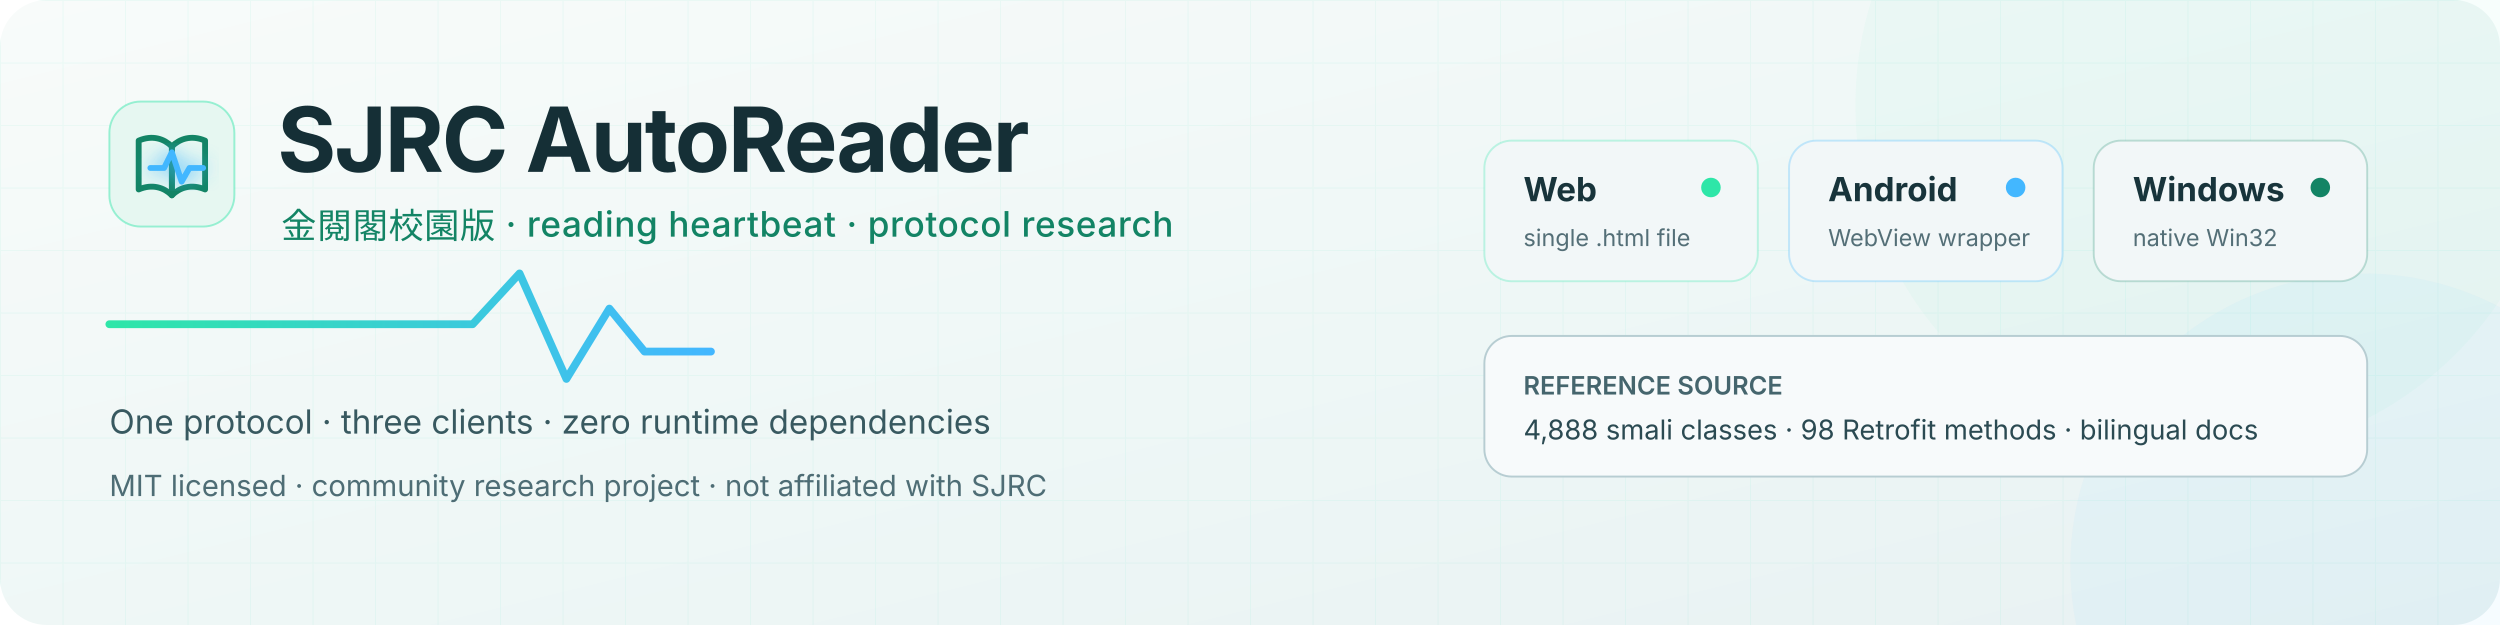
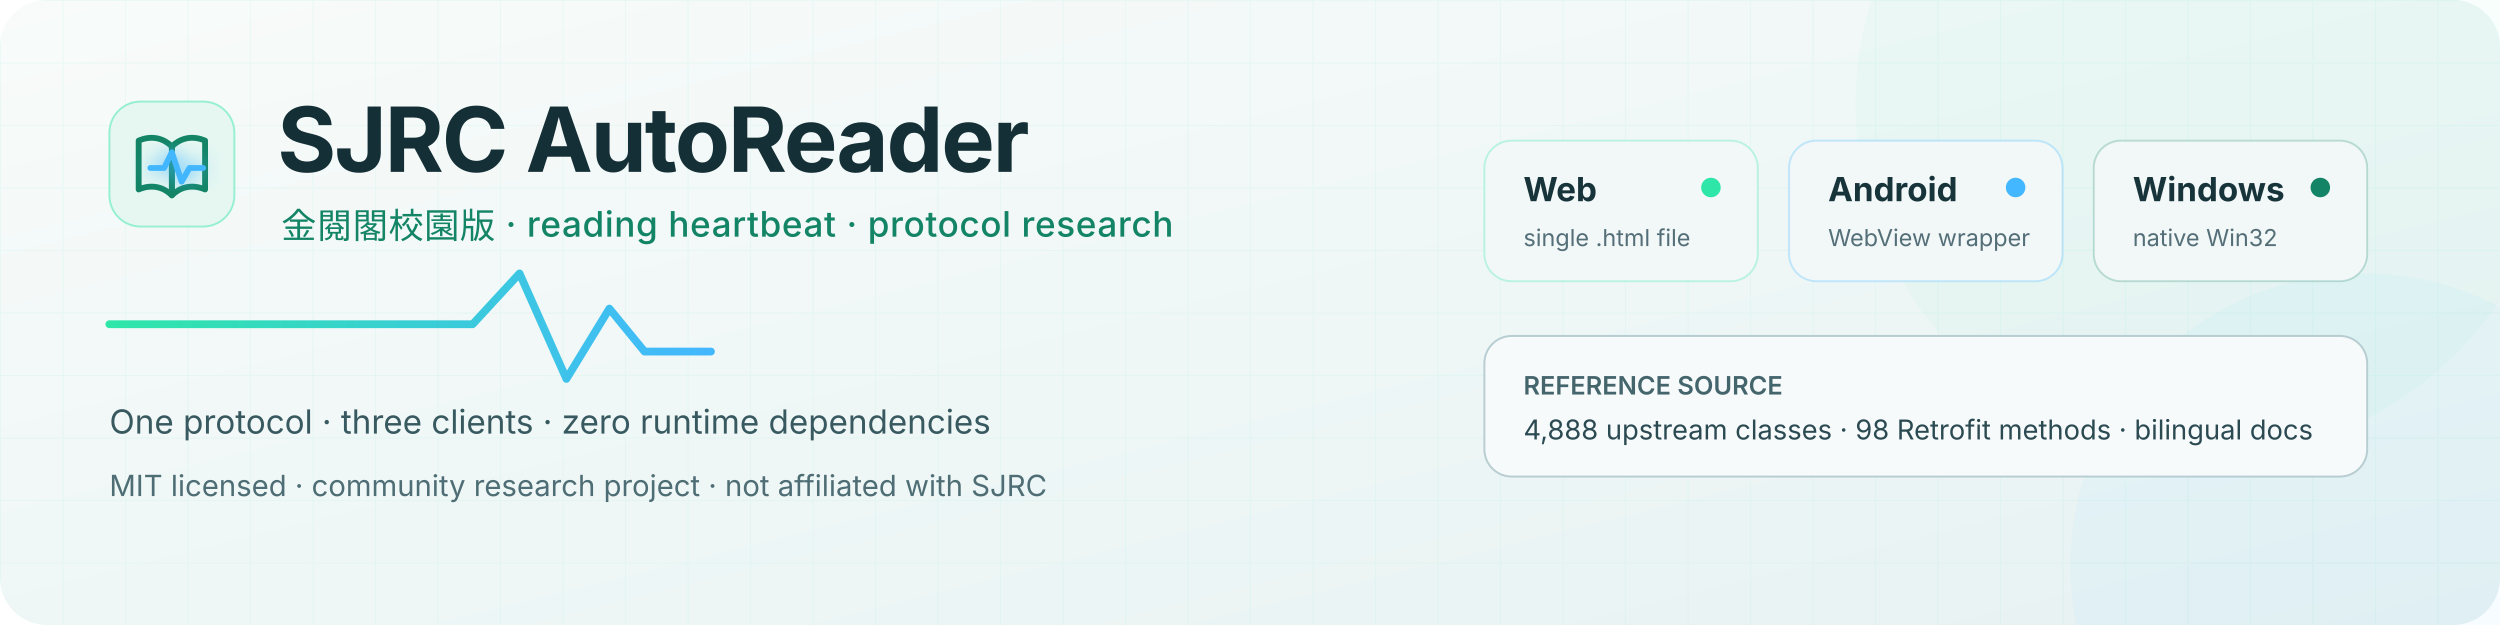
<svg xmlns="http://www.w3.org/2000/svg" width="1280" height="320" viewBox="0 0 1280 320" role="img" aria-labelledby="title desc">
  <defs>
    <linearGradient id="bg" x1="0" y1="0" x2="1" y2="1">
      <stop offset="0" stop-color="#f8fbfa" />
      <stop offset="0.55" stop-color="#eef7f6" />
      <stop offset="1" stop-color="#e8f1f2" />
    </linearGradient>
    <linearGradient id="accent" x1="0" y1="0" x2="1" y2="0">
      <stop offset="0" stop-color="#2ee6a8" />
      <stop offset="1" stop-color="#43b7ff" />
    </linearGradient>
    <pattern id="grid" width="32" height="32" patternUnits="userSpaceOnUse">
      <path d="M32 0H0V32" fill="none" stroke="#2ee6a8" stroke-opacity="0.06" />
    </pattern>
    <filter id="glow" x="-30%" y="-30%" width="160%" height="160%">
      <feGaussianBlur stdDeviation="5" result="b" />
      <feMerge>
        <feMergeNode in="b" />
        <feMergeNode in="SourceGraphic" />
      </feMerge>
    </filter>
  </defs>
  <rect width="1280" height="320" rx="24" fill="url(#bg)" />
  <rect width="1280" height="320" rx="24" fill="url(#grid)" />
  <circle cx="1130" cy="54" r="180" fill="#2ee6a8" opacity="0.04" />
  <circle cx="1210" cy="290" r="150" fill="#43b7ff" opacity="0.05" />
  <g transform="translate(56 52)">
    <rect width="64" height="64" rx="16" fill="#e6f7f1" stroke="#2ee6a8" stroke-opacity="0.45" />
    <path d="M15 20c7-3 13-1 17 3v25c-4-4-10-6-17-3z" fill="none" stroke="#138465" stroke-width="3" stroke-linejoin="round" />
    <path d="M49 20c-7-3-13-1-17 3v25c4-4 10-6 17-3z" fill="none" stroke="#138465" stroke-width="3" stroke-linejoin="round" />
    <path d="M21 34h7l4-8 5 15 4-7h7" fill="none" stroke="#43b7ff" stroke-width="3" stroke-linecap="round" stroke-linejoin="round" filter="url(#glow)" />
  </g>
  <text x="142" y="88" fill="#152f36" font-family="Inter, Segoe UI, Helvetica, Arial, sans-serif" font-size="46" font-weight="700" letter-spacing="-1">SJRC AutoReader</text>
  <text x="144" y="122" fill="#138465" font-family="Inter, Segoe UI, Helvetica, Arial, sans-serif" font-size="18" font-weight="500" letter-spacing="0.3">金閱閣校園版 · reading heartbeat · protocol research</text>
  <path d="M56 166h186l24-26 24 54 22-36 18 22h34" fill="none" stroke="url(#accent)" stroke-width="4" stroke-linecap="round" stroke-linejoin="round" />
  <text x="56" y="222" fill="#385960" font-family="Inter, Segoe UI, Helvetica, Arial, sans-serif" font-size="17">One protocol · three clients · zero runtime dependencies</text>
  <text x="56" y="254" fill="#4e6d75" font-family="Inter, Segoe UI, Helvetica, Arial, sans-serif" font-size="15">MIT licensed · community research project · not affiliated with SJRC</text>
  <g font-family="Inter, Segoe UI, Helvetica, Arial, sans-serif">
    <g transform="translate(760 72)">
      <rect width="140" height="72" rx="14" fill="#f2f7f8" stroke="#2ee6a8" stroke-opacity="0.28" />
      <text x="20" y="31" fill="#18343b" font-size="17" font-weight="650">Web</text>
      <text x="20" y="54" fill="#546f77" font-size="12">single .html file</text>
      <circle cx="116" cy="24" r="5" fill="#2ee6a8" />
    </g>
    <g transform="translate(916 72)">
      <rect width="140" height="72" rx="14" fill="#f2f7f8" stroke="#43b7ff" stroke-opacity="0.28" />
      <text x="20" y="31" fill="#18343b" font-size="17" font-weight="650">Android</text>
      <text x="20" y="54" fill="#546f77" font-size="12">WebView wrapper</text>
      <circle cx="116" cy="24" r="5" fill="#43b7ff" />
    </g>
    <g transform="translate(1072 72)">
      <rect width="140" height="72" rx="14" fill="#f2f7f8" stroke="#138465" stroke-opacity="0.24" />
      <text x="20" y="31" fill="#18343b" font-size="17" font-weight="650">Windows</text>
      <text x="20" y="54" fill="#546f77" font-size="12">native Win32</text>
      <circle cx="116" cy="24" r="5" fill="#138465" />
    </g>
    <g transform="translate(760 172)">
      <rect width="452" height="72" rx="14" fill="#f7fafb" stroke="#b7cdd2" />
      <text x="20" y="30" fill="#45656d" font-size="13" font-weight="600">REFERENCE SOURCE</text>
-       <text x="20" y="53" fill="#2b4a52" font-size="14">4,888 smali classes · 98 Retrofit methods · bilingual docs</text>
+       <text x="20" y="53" fill="#2b4a52" font-size="14">4,888 upstream classes · 98 Retrofit methods · bilingual docs</text>
    </g>
  </g>
</svg>
